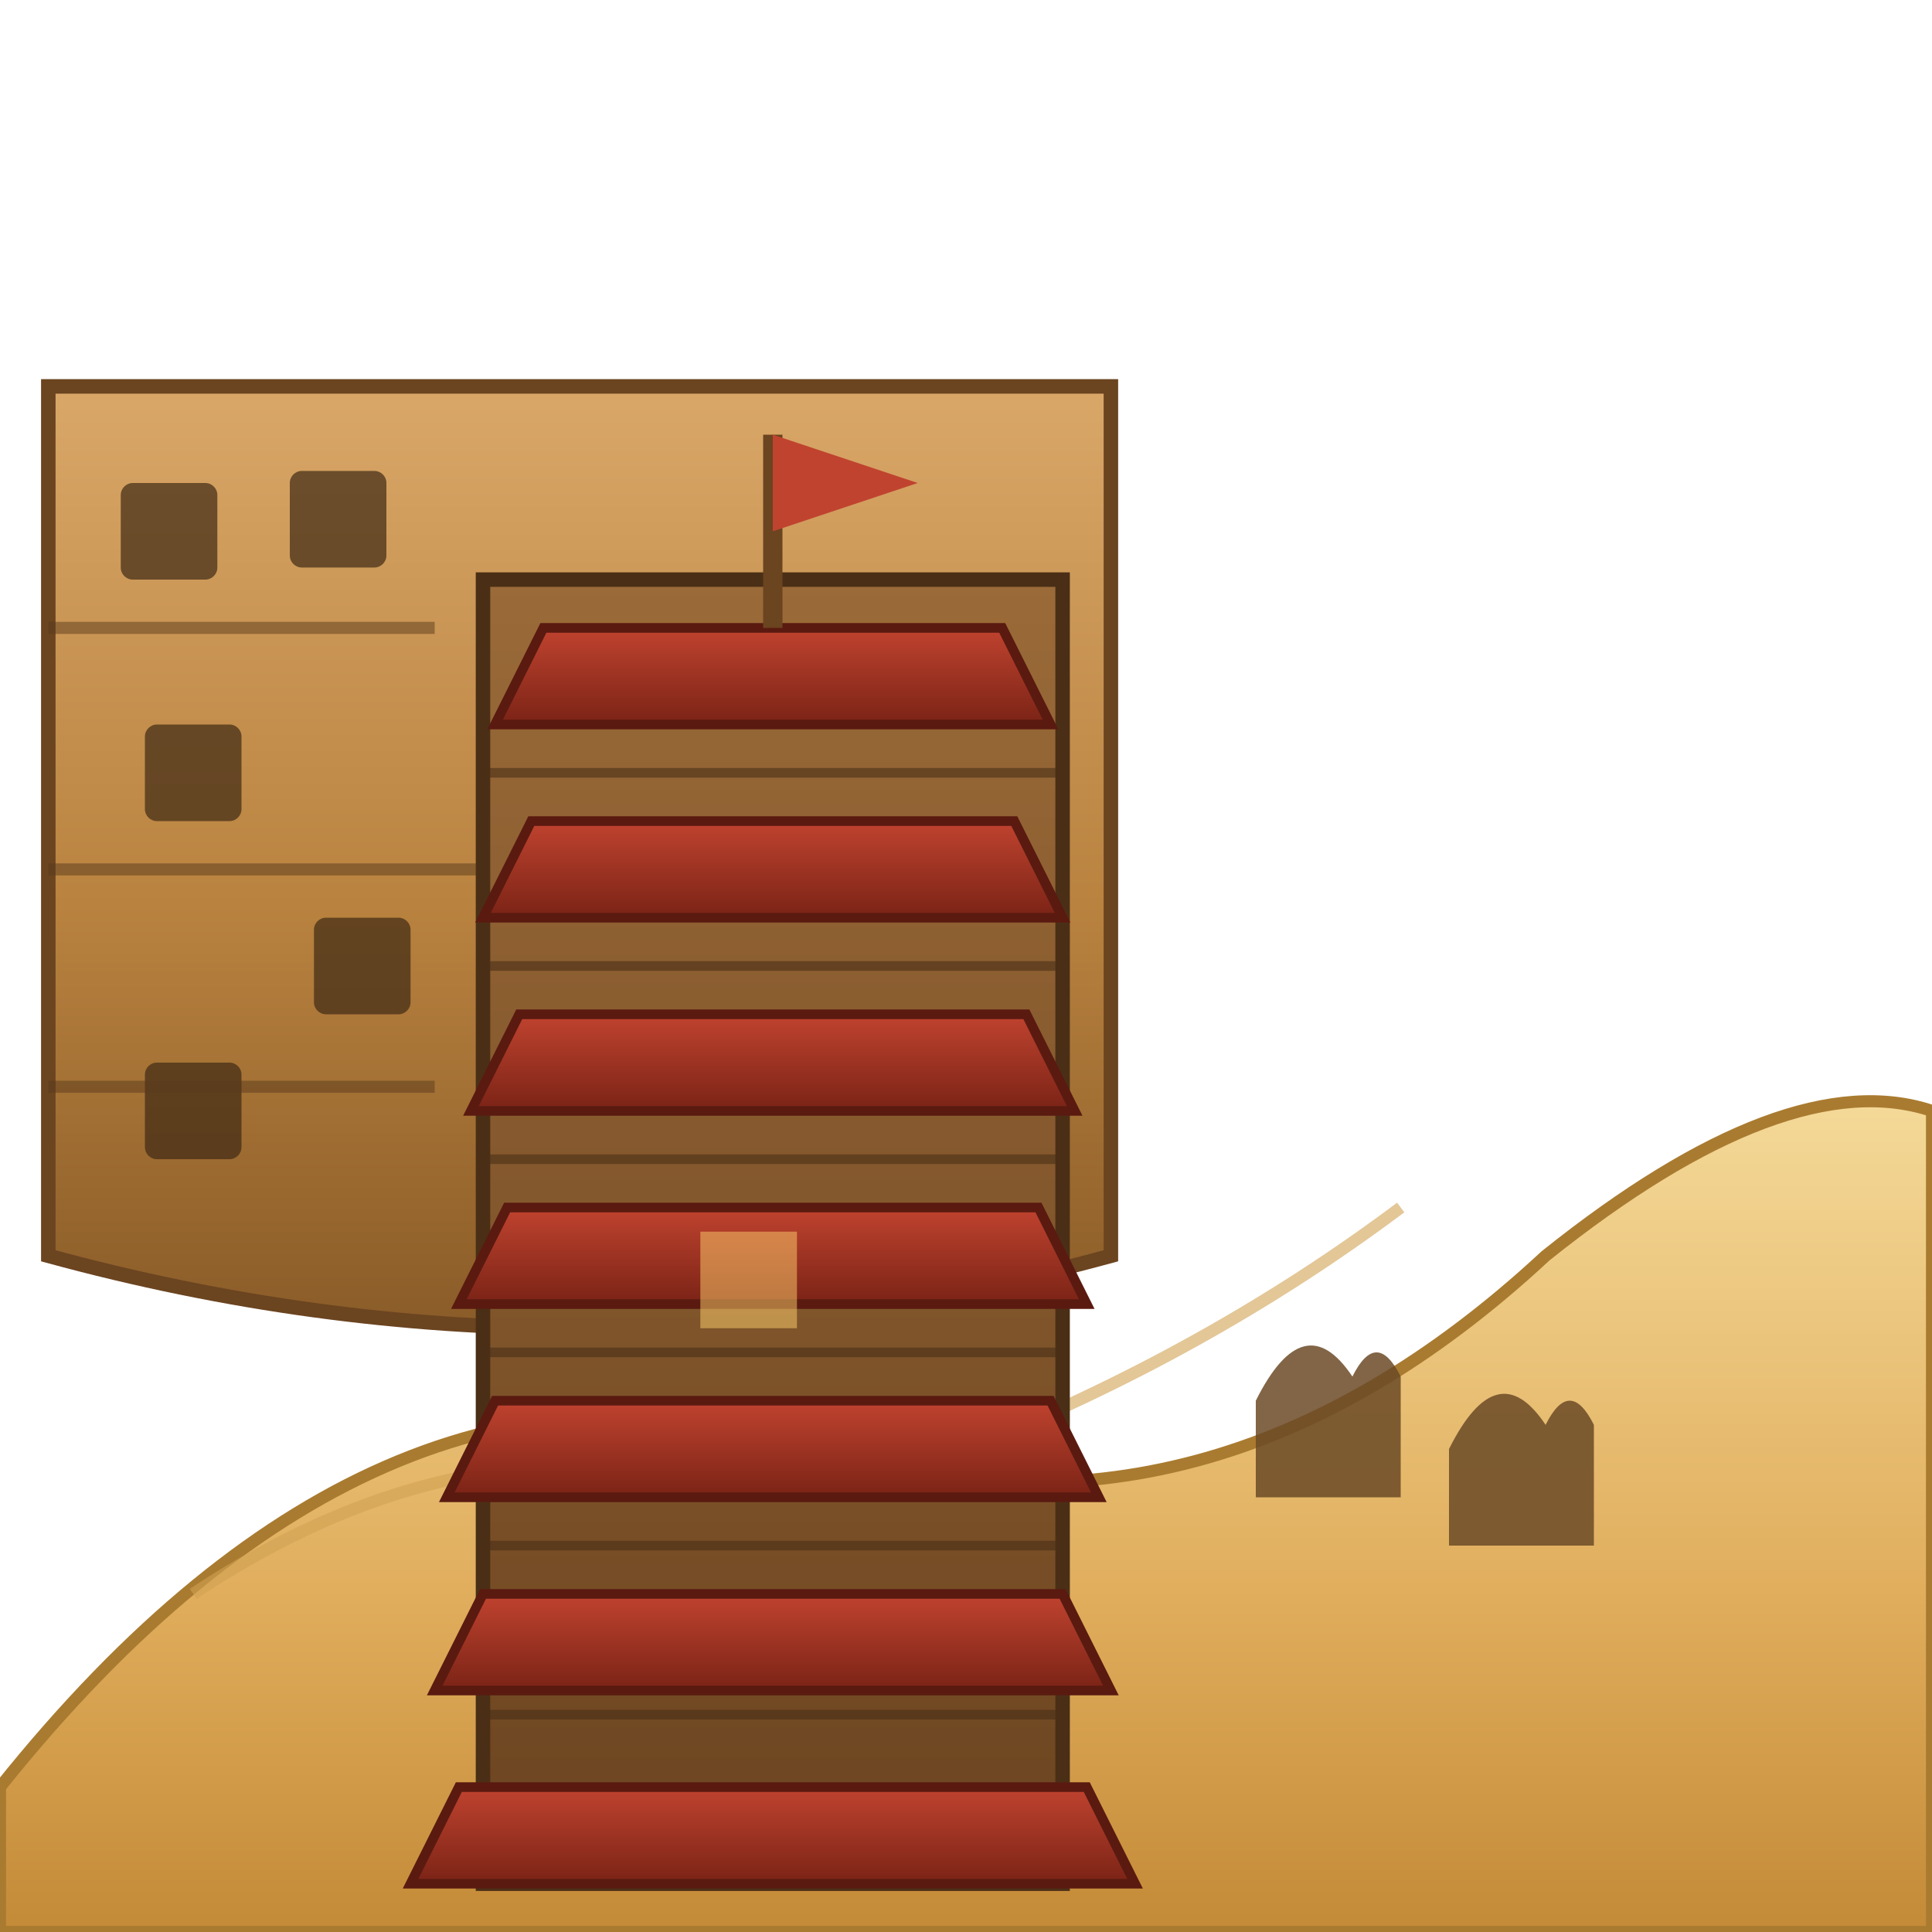
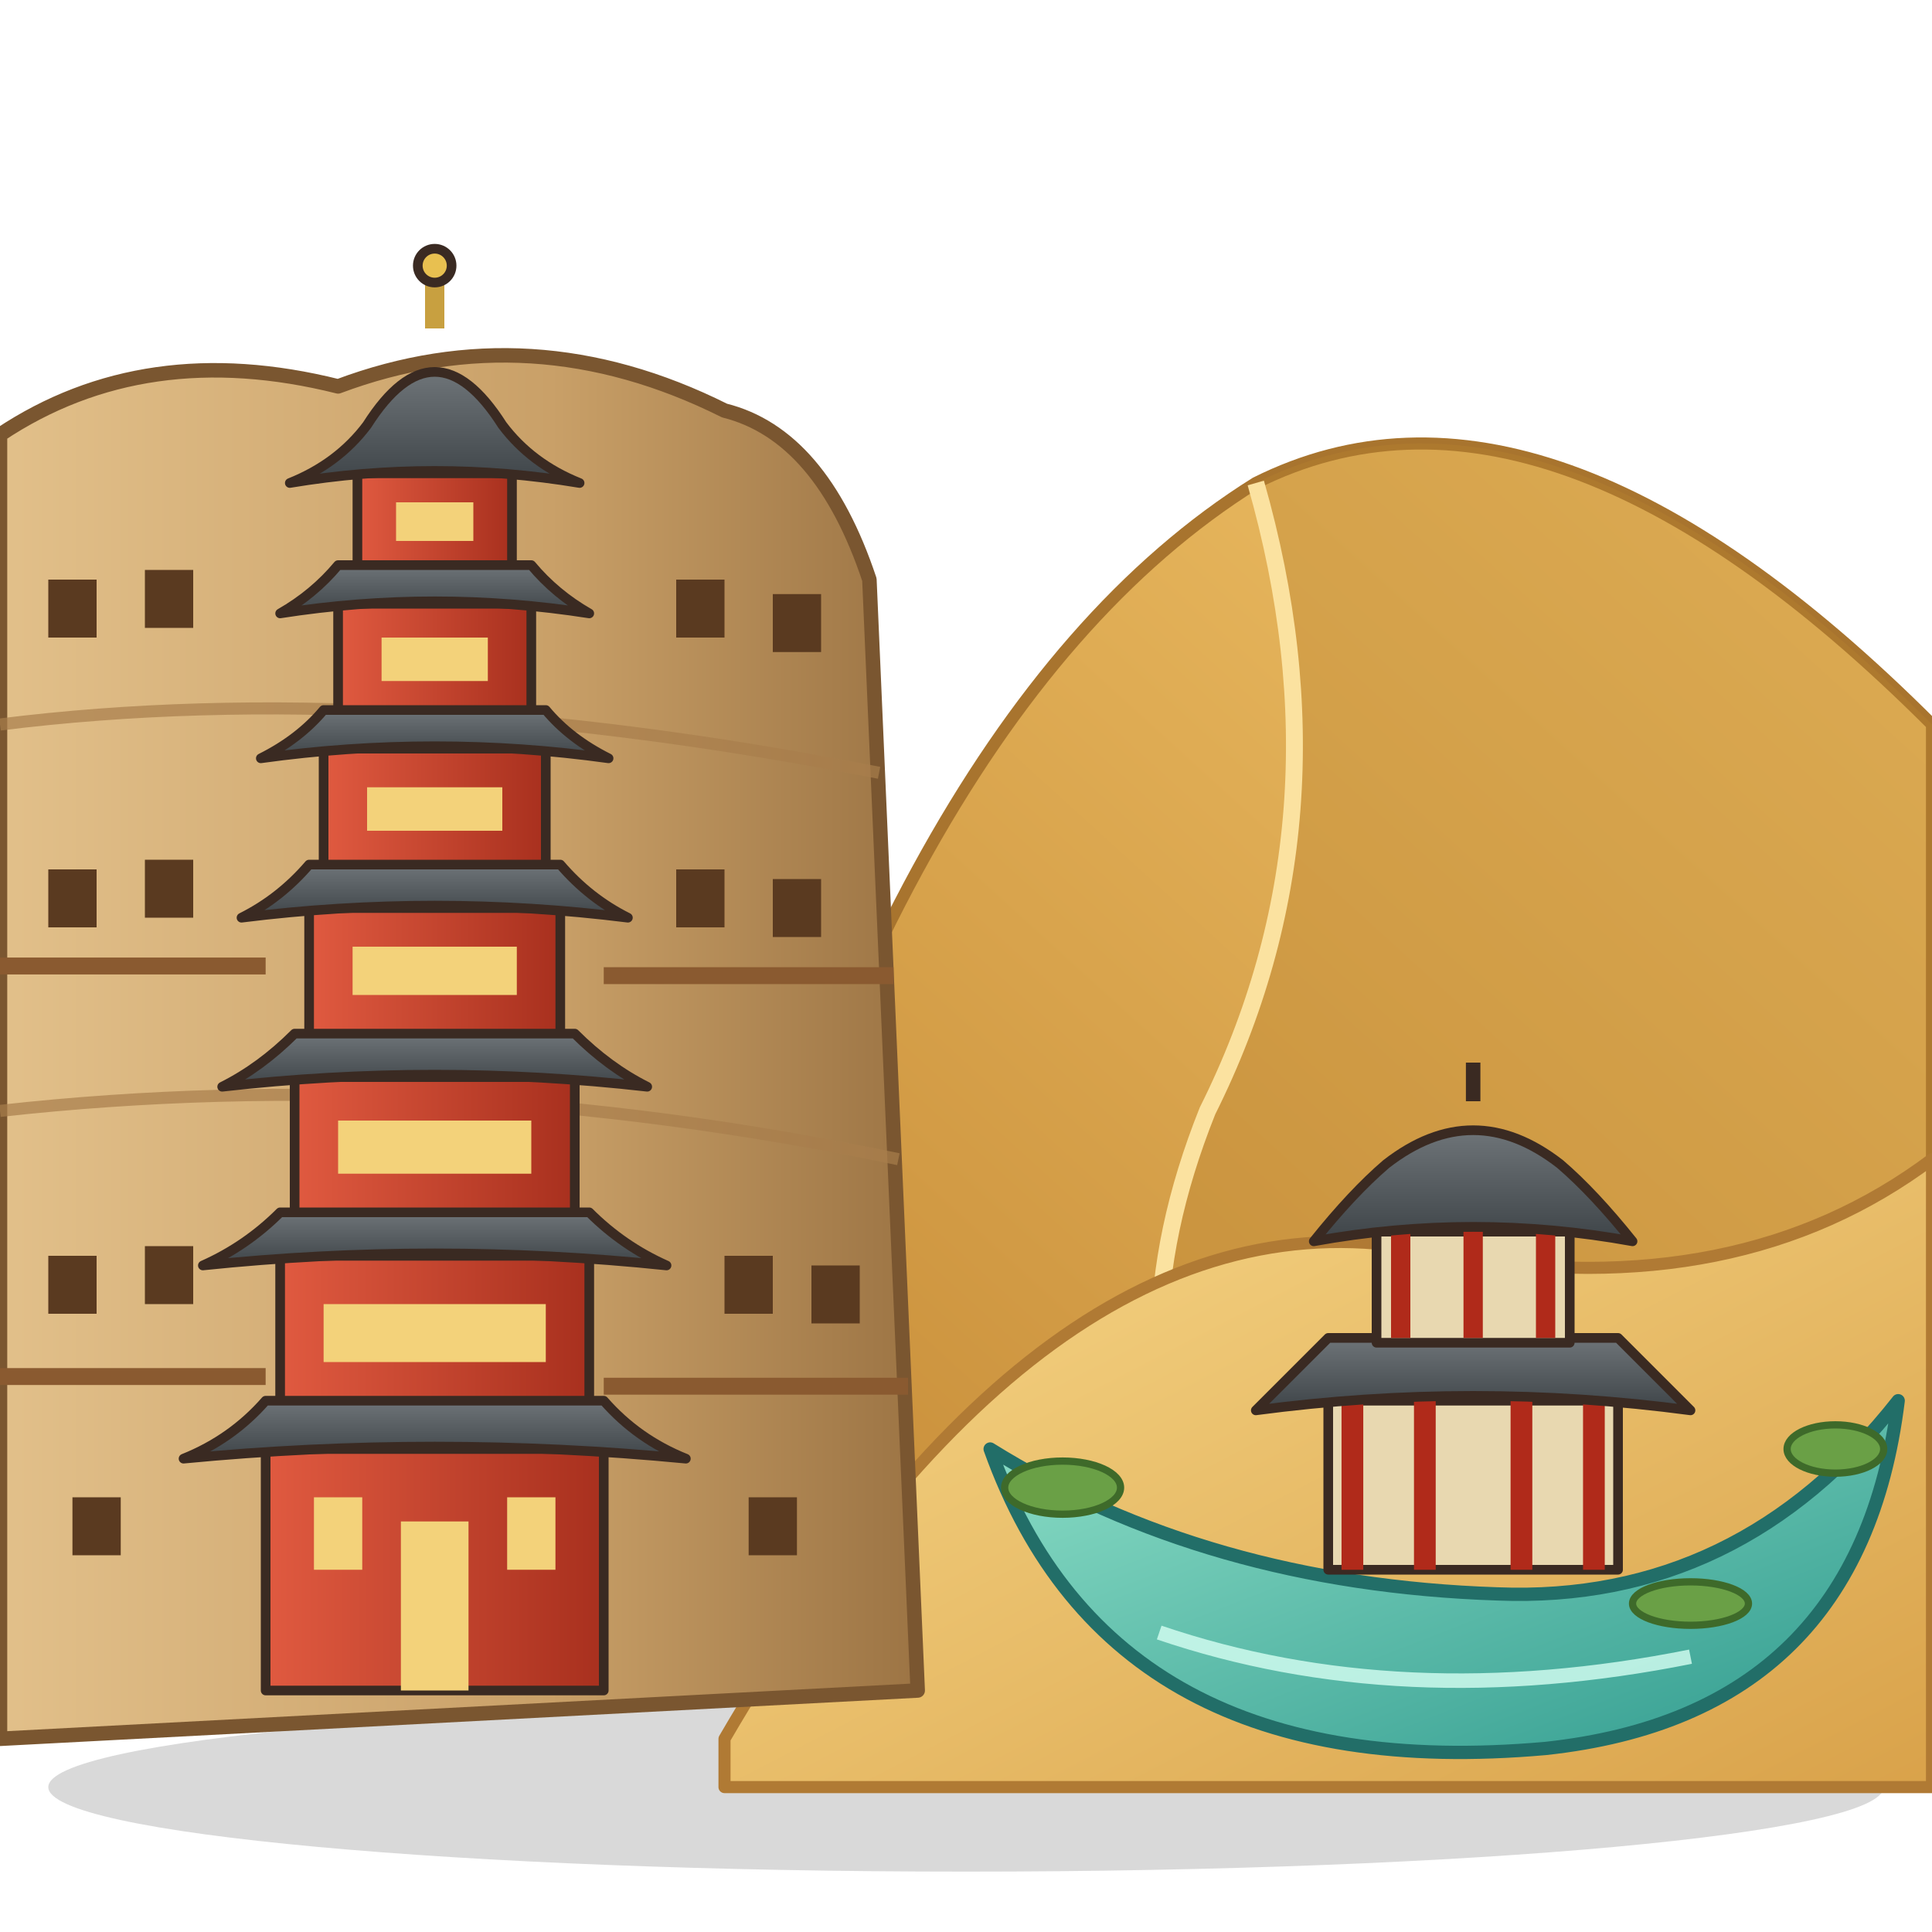
<svg xmlns="http://www.w3.org/2000/svg" viewBox="0 0 80 80">
  <defs>
-     <linearGradient id="mgCliff" x1="0" y1="0" x2="0" y2="1">
-       <stop offset="0%" stop-color="#d9a768" />
-       <stop offset="55%" stop-color="#b9823f" />
-       <stop offset="100%" stop-color="#8a5c28" />
+     <linearGradient id="mgcCliff" x1="0" y1="0" x2="1" y2="0">
+       <stop offset="0" stop-color="#e2c08a" />
+       <stop offset=".6" stop-color="#c9a068" />
+       <stop offset="1" stop-color="#9c7444" />
    </linearGradient>
-     <linearGradient id="mgDune" x1="0" y1="0" x2="0" y2="1">
-       <stop offset="0%" stop-color="#f4d998" />
-       <stop offset="60%" stop-color="#e0ad5c" />
-       <stop offset="100%" stop-color="#c38a37" />
+     <linearGradient id="mgcDuneA" x1="0" y1="0" x2="1" y2="1">
+       <stop offset="0" stop-color="#f8d98a" />
+       <stop offset="1" stop-color="#d9a24a" />
    </linearGradient>
-     <linearGradient id="mgLake" x1="0" y1="0" x2="0" y2="1">
-       <stop offset="0%" stop-color="#bdeee0" />
-       <stop offset="100%" stop-color="#2f9e8f" />
+     <linearGradient id="mgcDuneB" x1="1" y1="0" x2="0" y2="1">
+       <stop offset="0" stop-color="#f2c56a" />
+       <stop offset="1" stop-color="#c58a36" />
    </linearGradient>
-     <linearGradient id="mgRoof" x1="0" y1="0" x2="0" y2="1">
-       <stop offset="0%" stop-color="#c0432f" />
-       <stop offset="100%" stop-color="#7a2316" />
+     <linearGradient id="mgcLake" x1="0" y1="0" x2="1" y2="1">
+       <stop offset="0" stop-color="#8fe0c8" />
+       <stop offset="1" stop-color="#2f9a8e" />
    </linearGradient>
-     <linearGradient id="mgWood" x1="0" y1="0" x2="0" y2="1">
-       <stop offset="0%" stop-color="#9a6a38" />
-       <stop offset="100%" stop-color="#6b4420" />
+     <linearGradient id="mgcRed" x1="0" y1="0" x2="1" y2="0">
+       <stop offset="0" stop-color="#e05a40" />
+       <stop offset="1" stop-color="#a8301e" />
+     </linearGradient>
+     <linearGradient id="mgcRoof" x1="0" y1="0" x2="0" y2="1">
+       <stop offset="0" stop-color="#6e7478" />
+       <stop offset="1" stop-color="#3e4448" />
    </linearGradient>
  </defs>
-   <path d="M4,80 Q14,66 34,68 Q54,70 76,80 Z" fill="url(#mgLake)" stroke="#1c6b60" stroke-width="0.5" />
-   <path d="M10,74 Q30,64 50,69 Q62,72 70,78" fill="none" stroke="#e7fffa" stroke-width="0.9" opacity="0.6">
-     <animate attributeName="opacity" values="0.3;0.7;0.3" dur="2.8s" repeatCount="indefinite" />
+   <ellipse cx="40" cy="74" rx="38" ry="3.5" fill="#000" opacity="0.15" />
+   <path d="M28,64 Q36,30 52,20 Q64,14 80,30 L80,66 Z" fill="url(#mgcDuneB)" stroke="#a8742e" stroke-width="0.5" stroke-linejoin="round" />
+   <path d="M52,20 Q56,34 50,46 Q46,56 50,64 L80,64 L80,30 Q64,14 52,20 Z" fill="#b8802e" opacity="0.35" />
+   <path d="M52,20 Q56,34 50,46 Q46,56 50,64" stroke="#fbe2a0" stroke-width="0.7" fill="none" />
+   <path d="M30,72 Q44,48 60,52 Q72,54 80,48 L80,74 L30,74 Z" fill="url(#mgcDuneA)" stroke="#b07a34" stroke-width="0.5" stroke-linejoin="round" />
+   <path d="M41,60 Q46,74 64,72.4 Q77,71 78.6,58 Q72,66.4 62,66 Q50,65.6 41,60 Z" fill="url(#mgcLake)" stroke="#226e68" stroke-width="0.55" stroke-linejoin="round" />
+   <path d="M48,67.6 Q58,71 70,68.6" stroke="#d6fff2" stroke-width="0.6" fill="none" opacity="0.8">
+     <animate attributeName="opacity" values="0.8;0.3;0.8" dur="3s" repeatCount="indefinite" />
  </path>
-   <path d="M0,74 Q16,54 34,60 Q50,65 64,52 Q74,44 80,46 L80,80 L0,80 Z" fill="url(#mgDune)" stroke="#a97b30" stroke-width="0.5" />
-   <g stroke="#d0a152" stroke-width="0.5" fill="none" opacity="0.6">
-     <path d="M8,66 Q20,58 32,62" />
-     <path d="M40,60 Q50,56 58,50" />
+   <g fill="#6aa046" stroke="#3e6a2a" stroke-width="0.3">
+     <ellipse cx="44" cy="61.6" rx="2.4" ry="1.1" />
+     <ellipse cx="76" cy="60" rx="2" ry="1" />
+     <ellipse cx="70" cy="66.4" rx="2.4" ry="0.9" />
  </g>
-   <path d="M2,52 L2,16 L46,16 L46,52 Q24,58 2,52 Z" fill="url(#mgCliff)" stroke="#6b4420" stroke-width="0.6" />
-   <g fill="#3f2a14" opacity="0.7">
-     <rect x="5" y="20" width="4" height="4" rx="0.5" />
-     <rect x="12" y="19.5" width="4" height="4" rx="0.5" />
-     <rect x="6" y="30" width="4" height="4" rx="0.5" />
-     <rect x="13" y="38" width="4" height="4" rx="0.5" />
-     <rect x="6" y="44" width="4" height="4" rx="0.5" />
+   <g stroke="#3a2a22" stroke-width="0.4" stroke-linejoin="round">
+     <rect x="55" y="58" width="12" height="7" fill="#e8d8b0" />
+     <path d="M56,58 V65 M59,58 V65 M63,58 V65 M66,58 V65" stroke="#b02a1a" stroke-width="0.9" />
+     <path d="M52,58.4 Q54,56.4 55,55.4 H67 Q68,56.4 70,58.4 Q61,57.2 52,58.4 Z" fill="url(#mgcRoof)" />
+     <rect x="57" y="51" width="8" height="4.6" fill="#e8d8b0" />
+     <path d="M58,51 V55.4 M61,51 V55.4 M64,51 V55.4" stroke="#b02a1a" stroke-width="0.8" />
+     <path d="M54.4,51.4 Q56,49.4 57.4,48.2 Q61,45.4 64.6,48.2 Q66,49.4 67.6,51.4 Q61,50.2 54.4,51.4 Z" fill="url(#mgcRoof)" />
+     <path d="M61,45.6 V44" stroke="#3a2a22" stroke-width="0.6" />
  </g>
-   <g stroke="#5a3a1c" stroke-width="0.5" opacity="0.5">
-     <line x1="2" y1="26" x2="18" y2="26" />
-     <line x1="2" y1="36" x2="20" y2="36" />
-     <line x1="2" y1="45" x2="18" y2="45" />
+   <path d="M0,18 Q6,14 14,16 Q22,13 30,17 Q34,18 36,24 L38,70 L0,72 Z" fill="url(#mgcCliff)" stroke="#7a5630" stroke-width="0.6" stroke-linejoin="round" />
+   <path d="M0,30 Q16,28 36.4,32 M0,46 Q18,44 37.2,48" stroke="#a87e4c" stroke-width="0.5" fill="none" opacity="0.7" />
+   <g fill="#5a3a20">
+     <path d="M2,24 h2 v2.4 h-2 Z M6,23.6 h2 v2.4 h-2 Z M28,24 h2 v2.4 h-2 Z M32,24.6 h2 v2.4 h-2 Z" />
+     <path d="M2,36 h2 v2.4 h-2 Z M6,35.6 h2 v2.4 h-2 Z M28,36 h2 v2.4 h-2 Z M32,36.4 h2 v2.4 h-2 Z" />
+     <path d="M2,52 h2 v2.4 h-2 Z M6,51.6 h2 v2.4 h-2 Z M30,52 h2 v2.4 h-2 Z M33.6,52.4 h2 v2.4 h-2 Z" />
+     <path d="M3,62 h2 v2.4 h-2 Z M31,62 h2 v2.4 h-2 Z" />
  </g>
-   <rect x="20" y="24" width="24" height="54" fill="url(#mgWood)" stroke="#4a2f16" stroke-width="0.6" />
-   <g stroke="#4a2f16" stroke-width="0.4" opacity="0.6">
-     <line x1="20" y1="32" x2="44" y2="32" />
-     <line x1="20" y1="40" x2="44" y2="40" />
-     <line x1="20" y1="48" x2="44" y2="48" />
-     <line x1="20" y1="56" x2="44" y2="56" />
-     <line x1="20" y1="64" x2="44" y2="64" />
-     <line x1="20" y1="71" x2="44" y2="71" />
-   </g>
-   <g fill="url(#mgRoof)" stroke="#5a1a10" stroke-width="0.4">
-     <path d="M17,78 L47,78 L45,74 L19,74 Z" />
-     <path d="M18,70 L46,70 L44,66 L20,66 Z" />
-     <path d="M18.5,62 L45.5,62 L43.5,58 L20.5,58 Z" />
-     <path d="M19,54 L45,54 L43,50 L21,50 Z" />
-     <path d="M19.5,46 L44.5,46 L42.5,42 L21.5,42 Z" />
-     <path d="M20,38 L44,38 L42,34 L22,34 Z" />
-     <path d="M20.5,30 L43.5,30 L41.5,26 L22.5,26 Z" />
-   </g>
-   <rect x="29" y="51" width="4" height="4" fill="#ffcf6b" opacity="0.5">
-     <animate attributeName="opacity" values="0.2;0.6;0.2" dur="3.2s" repeatCount="indefinite" />
-   </rect>
-   <line x1="32" y1="26" x2="32" y2="18" stroke="#6b4420" stroke-width="0.8" />
-   <path d="M32,18 L38,20 L32,22 Z" fill="#c0432f">
-     <animate attributeName="d" values="M32,18 L38,20 L32,22 Z;M32,18 L37,19 L32,22 Z;M32,18 L38,20 L32,22 Z" dur="1.6s" repeatCount="indefinite" />
-   </path>
-   <g fill="#6b4a26" opacity="0.85">
-     <path d="M52,58 q2,-4 4,-1 q1,-2 2,0 l0,5 l-6,0 Z" />
-     <path d="M60,60 q2,-4 4,-1 q1,-2 2,0 l0,5 l-6,0 Z" />
+   <path d="M0,40 H11 M25,40.4 H37 M0,57 H11 M25,57.4 H37.6" stroke="#8a5a30" stroke-width="0.7" />
+   <g stroke="#3a2a22" stroke-width="0.4" stroke-linejoin="round">
+     <rect x="11" y="60" width="14" height="10" fill="url(#mgcRed)" />
+     <rect x="11.6" y="52" width="12.8" height="6.4" fill="url(#mgcRed)" />
+     <rect x="12.2" y="44.6" width="11.6" height="6" fill="url(#mgcRed)" />
+     <rect x="12.8" y="37.6" width="10.4" height="5.6" fill="url(#mgcRed)" />
+     <rect x="13.4" y="31" width="9.2" height="5.2" fill="url(#mgcRed)" />
+     <rect x="14" y="25" width="8" height="4.8" fill="url(#mgcRed)" />
+     <rect x="14.8" y="19.6" width="6.4" height="4.2" fill="url(#mgcRed)" />
+     <g fill="#f3d27a" stroke="none">
+       <rect x="16.6" y="63" width="2.8" height="7" />
+       <rect x="13" y="62" width="2" height="3" />
+       <rect x="21" y="62" width="2" height="3" />
+       <rect x="13.4" y="54" width="9.2" height="2.4" />
+       <rect x="14" y="46.4" width="8" height="2.2" />
+       <rect x="14.6" y="39.2" width="6.8" height="2" />
+       <rect x="15.2" y="32.6" width="5.6" height="1.8" />
+       <rect x="15.8" y="26.4" width="4.4" height="1.8" />
+       <rect x="16.4" y="20.8" width="3.2" height="1.6" />
+     </g>
+     <g fill="url(#mgcRoof)">
+       <path d="M7.6,60.4 Q9.6,59.6 11,58 H25 Q26.4,59.6 28.4,60.4 Q18,59.4 7.6,60.4 Z" />
+       <path d="M8.4,52.4 Q10.2,51.6 11.6,50.2 H24.4 Q25.8,51.6 27.6,52.4 Q18,51.4 8.4,52.4 Z" />
+       <path d="M9.2,45 Q10.8,44.2 12.2,42.8 H23.8 Q25.2,44.2 26.8,45 Q18,44 9.2,45 Z" />
+       <path d="M10,38 Q11.6,37.2 12.8,35.8 H23.2 Q24.4,37.2 26,38 Q18,37 10,38 Z" />
+       <path d="M10.8,31.4 Q12.4,30.6 13.4,29.4 H22.6 Q23.6,30.6 25.2,31.4 Q18,30.4 10.8,31.4 Z" />
+       <path d="M11.6,25.4 Q13,24.6 14,23.4 H22 Q23,24.6 24.4,25.4 Q18,24.4 11.6,25.4 Z" />
+       <path d="M12,20 Q14,19.2 15.2,17.6 Q18,13.2 20.8,17.6 Q22,19.2 24,20 Q18,19 12,20 Z" />
+     </g>
+     <path d="M18,13.6 V11.4" stroke="#c8a040" stroke-width="0.8" />
+     <circle cx="18" cy="11" r="0.7" fill="#e8c050" />
  </g>
</svg>
